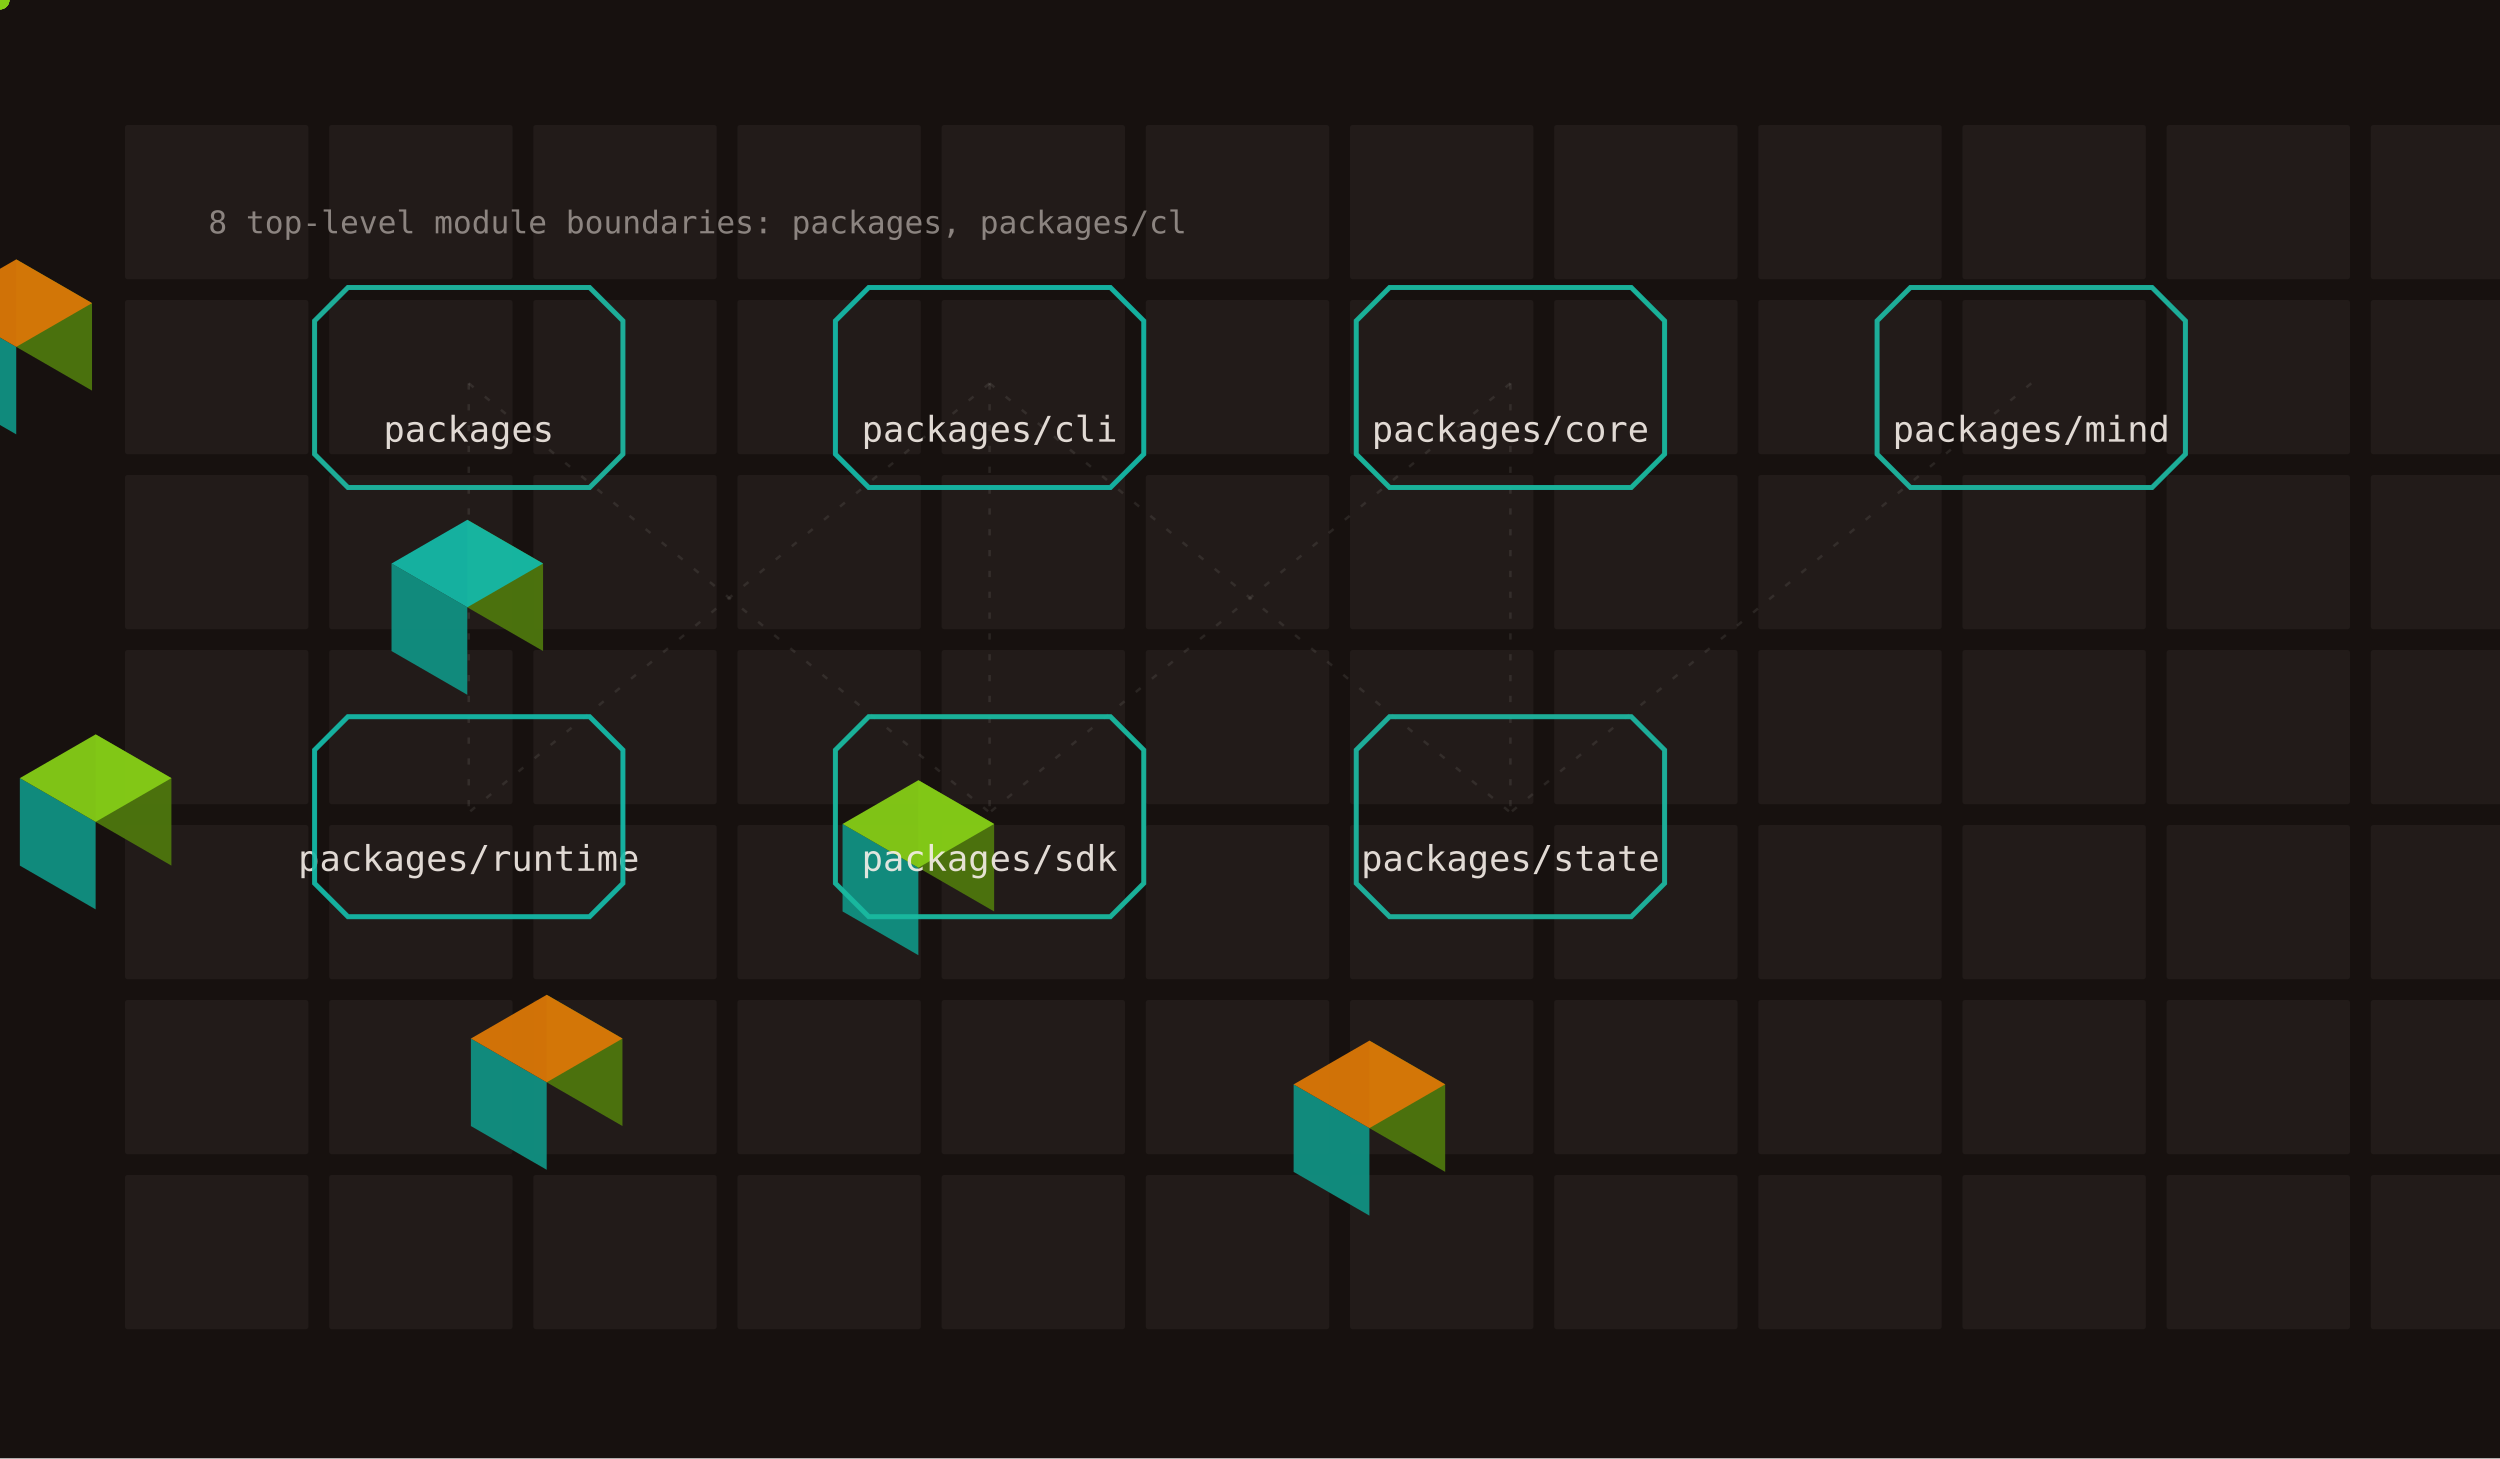
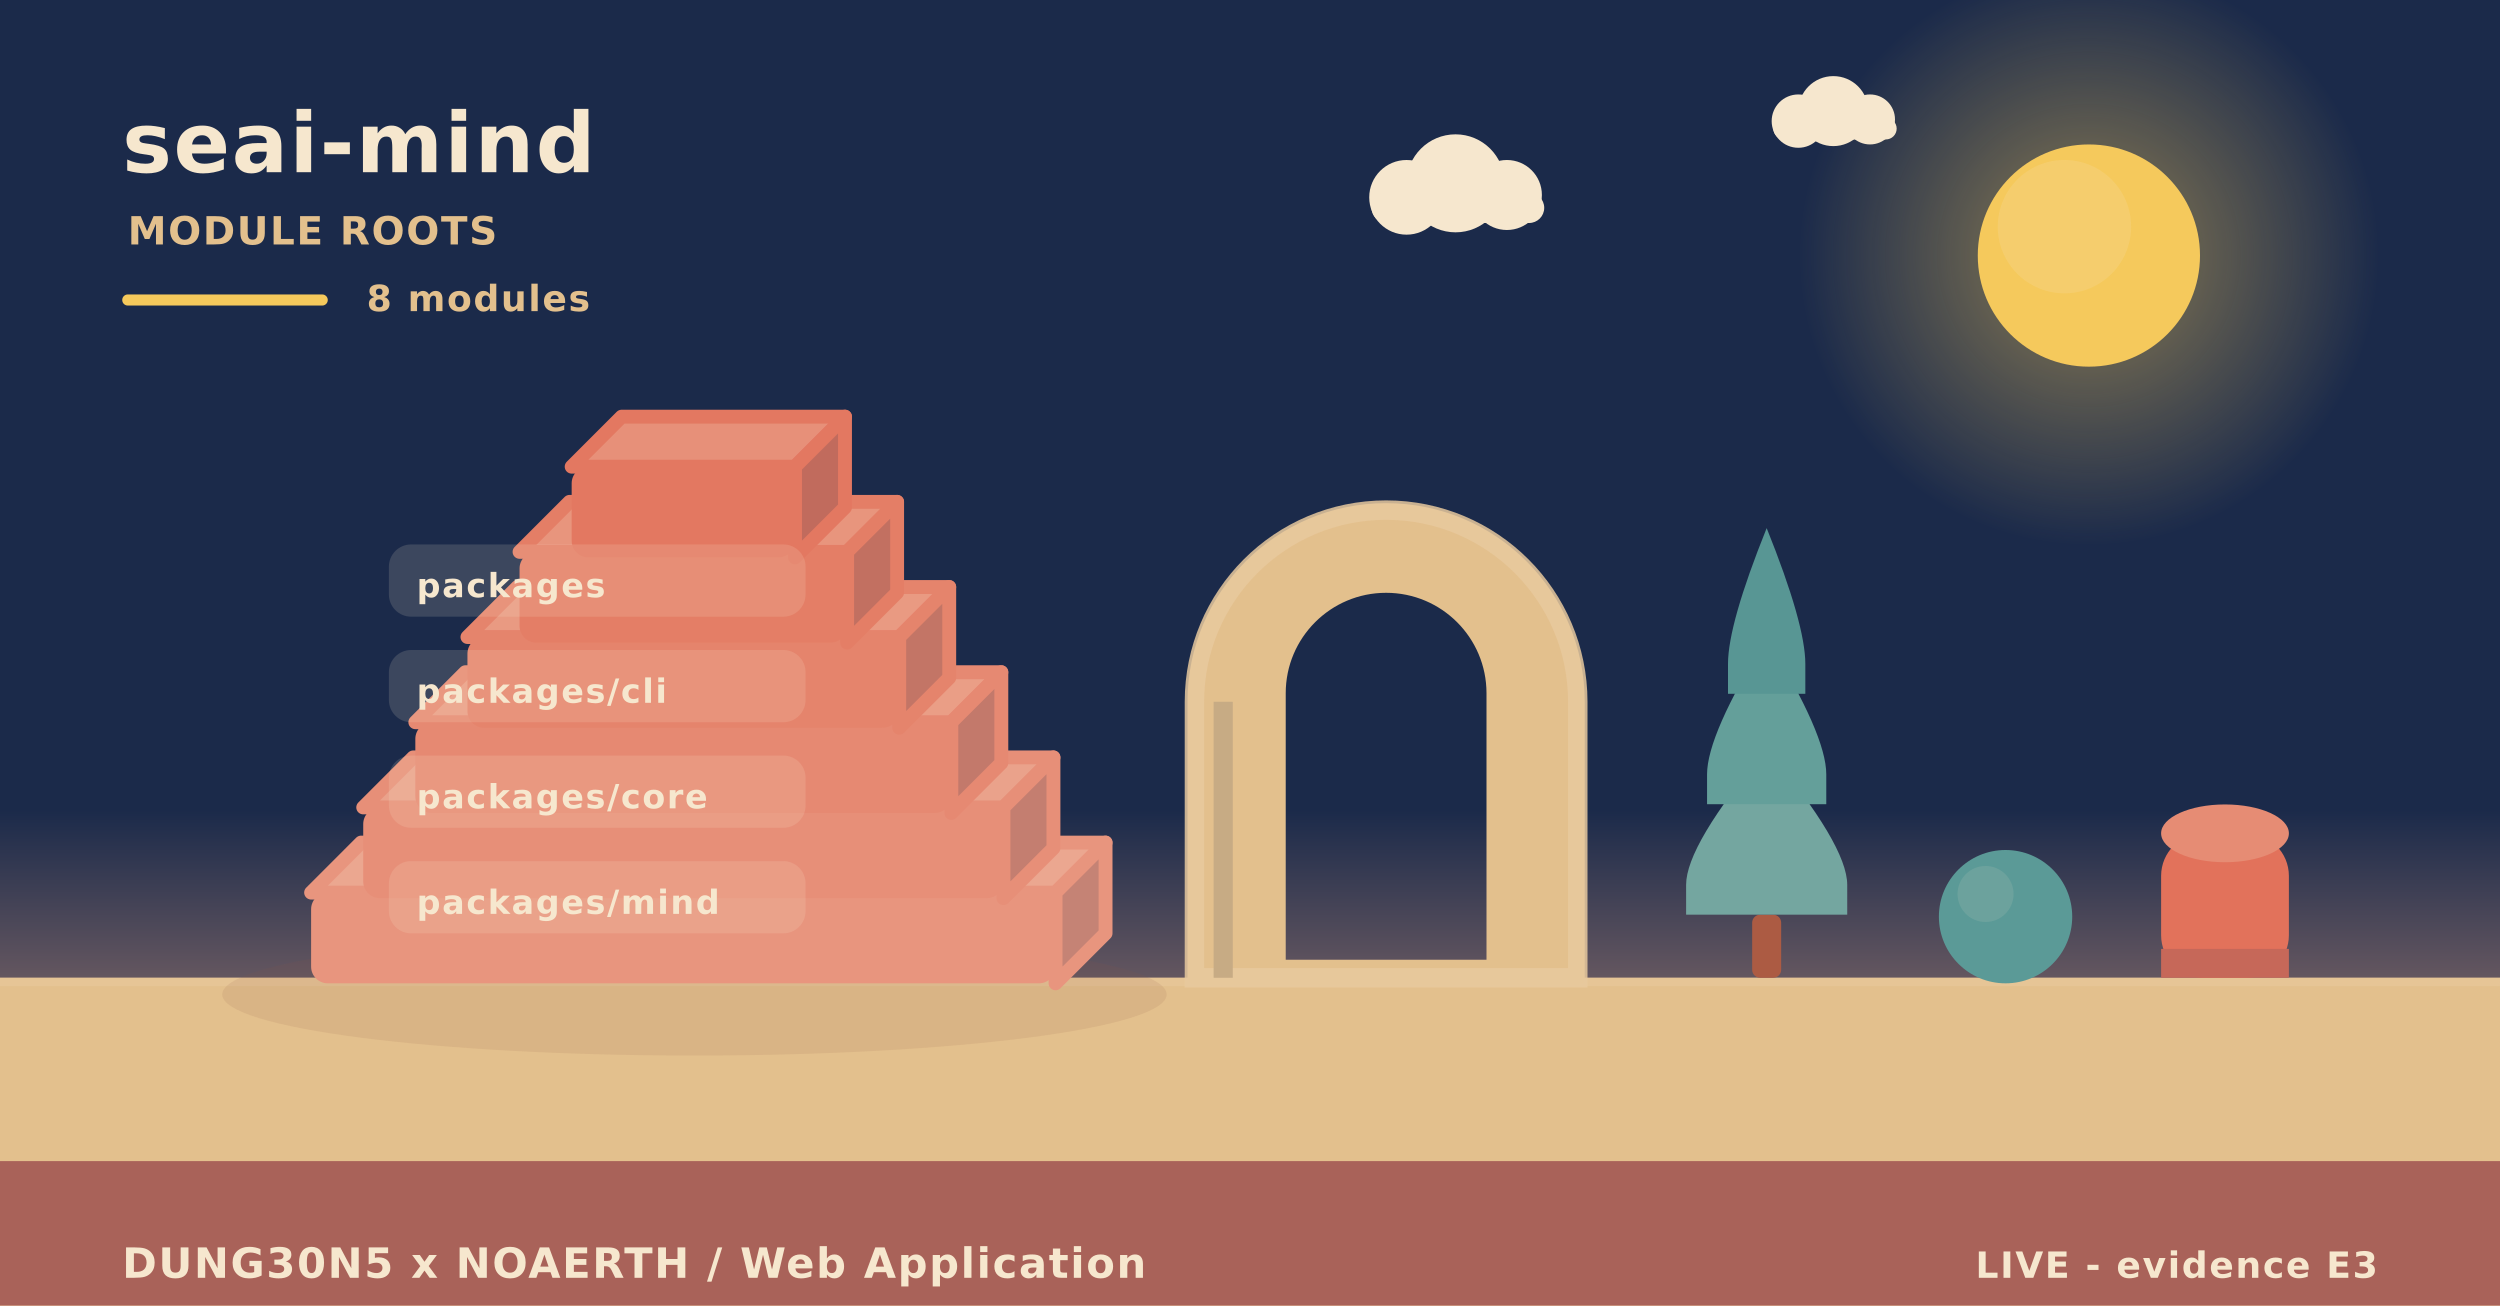
- <svg xmlns="http://www.w3.org/2000/svg" viewBox="0 0 1200 700" width="1200" height="700" role="img" aria-label="seai-mind architecture">
-   <rect width="1200" height="700" fill="#17110f" />
-   <defs>
-     <linearGradient id="ga" x1="0" y1="0" x2="1" y2="1">
-       <stop offset="0%" stop-color="#d97706" />
-       <stop offset="100%" stop-color="#14b8a6" />
-     </linearGradient>
-   </defs>
-   <rect x="60.00" y="60.00" width="88.00" height="74.00" rx="1.20" fill="#f6efe9" opacity="0.05" />
-   <rect x="158.00" y="60.00" width="88.00" height="74.00" rx="1.20" fill="#f6efe9" opacity="0.05" />
-   <rect x="256.00" y="60.00" width="88.00" height="74.00" rx="1.20" fill="#f6efe9" opacity="0.05" />
-   <rect x="354.00" y="60.00" width="88.00" height="74.00" rx="1.20" fill="#f6efe9" opacity="0.05" />
-   <rect x="452.00" y="60.00" width="88.00" height="74.00" rx="1.20" fill="#f6efe9" opacity="0.05" />
-   <rect x="550.00" y="60.00" width="88.00" height="74.00" rx="1.20" fill="#f6efe9" opacity="0.05" />
-   <rect x="648.00" y="60.00" width="88.00" height="74.00" rx="1.20" fill="#f6efe9" opacity="0.05" />
-   <rect x="746.00" y="60.00" width="88.00" height="74.00" rx="1.20" fill="#f6efe9" opacity="0.05" />
-   <rect x="844.00" y="60.00" width="88.00" height="74.00" rx="1.20" fill="#f6efe9" opacity="0.05" />
-   <rect x="942.00" y="60.00" width="88.00" height="74.00" rx="1.20" fill="#f6efe9" opacity="0.05" />
-   <rect x="1040.00" y="60.00" width="88.00" height="74.00" rx="1.20" fill="#f6efe9" opacity="0.05" />
-   <rect x="1138.00" y="60.00" width="88.00" height="74.00" rx="1.20" fill="#f6efe9" opacity="0.05" />
-   <rect x="60.00" y="144.00" width="88.00" height="74.00" rx="1.20" fill="#f6efe9" opacity="0.05" />
-   <rect x="158.00" y="144.00" width="88.00" height="74.00" rx="1.20" fill="#f6efe9" opacity="0.05" />
-   <rect x="256.00" y="144.00" width="88.00" height="74.00" rx="1.20" fill="#f6efe9" opacity="0.05" />
-   <rect x="354.00" y="144.00" width="88.00" height="74.00" rx="1.20" fill="#f6efe9" opacity="0.05" />
-   <rect x="452.00" y="144.00" width="88.00" height="74.00" rx="1.20" fill="#f6efe9" opacity="0.05" />
-   <rect x="550.00" y="144.00" width="88.00" height="74.00" rx="1.20" fill="#f6efe9" opacity="0.05" />
-   <rect x="648.00" y="144.00" width="88.00" height="74.00" rx="1.20" fill="#f6efe9" opacity="0.05" />
-   <rect x="746.00" y="144.00" width="88.00" height="74.00" rx="1.20" fill="#f6efe9" opacity="0.05" />
-   <rect x="844.00" y="144.00" width="88.00" height="74.00" rx="1.20" fill="#f6efe9" opacity="0.05" />
-   <rect x="942.00" y="144.00" width="88.00" height="74.00" rx="1.20" fill="#f6efe9" opacity="0.05" />
-   <rect x="1040.00" y="144.00" width="88.00" height="74.00" rx="1.20" fill="#f6efe9" opacity="0.05" />
-   <rect x="1138.00" y="144.00" width="88.00" height="74.00" rx="1.20" fill="#f6efe9" opacity="0.05" />
-   <rect x="60.00" y="228.00" width="88.00" height="74.00" rx="1.20" fill="#f6efe9" opacity="0.05" />
-   <rect x="158.00" y="228.00" width="88.00" height="74.00" rx="1.20" fill="#f6efe9" opacity="0.05" />
-   <rect x="256.00" y="228.00" width="88.00" height="74.00" rx="1.20" fill="#f6efe9" opacity="0.05" />
-   <rect x="354.00" y="228.00" width="88.00" height="74.00" rx="1.20" fill="#f6efe9" opacity="0.05" />
-   <rect x="452.00" y="228.00" width="88.00" height="74.00" rx="1.20" fill="#f6efe9" opacity="0.05" />
-   <rect x="550.00" y="228.00" width="88.00" height="74.00" rx="1.20" fill="#f6efe9" opacity="0.05" />
-   <rect x="648.00" y="228.00" width="88.00" height="74.00" rx="1.20" fill="#f6efe9" opacity="0.05" />
-   <rect x="746.00" y="228.00" width="88.00" height="74.00" rx="1.20" fill="#f6efe9" opacity="0.05" />
-   <rect x="844.00" y="228.00" width="88.00" height="74.00" rx="1.20" fill="#f6efe9" opacity="0.05" />
-   <rect x="942.00" y="228.00" width="88.00" height="74.00" rx="1.20" fill="#f6efe9" opacity="0.05" />
-   <rect x="1040.00" y="228.00" width="88.00" height="74.00" rx="1.20" fill="#f6efe9" opacity="0.05" />
-   <rect x="1138.00" y="228.00" width="88.00" height="74.00" rx="1.20" fill="#f6efe9" opacity="0.05" />
-   <rect x="60.00" y="312.00" width="88.00" height="74.00" rx="1.20" fill="#f6efe9" opacity="0.05" />
-   <rect x="158.00" y="312.00" width="88.00" height="74.00" rx="1.20" fill="#f6efe9" opacity="0.05" />
-   <rect x="256.00" y="312.00" width="88.00" height="74.00" rx="1.20" fill="#f6efe9" opacity="0.05" />
-   <rect x="354.00" y="312.00" width="88.00" height="74.00" rx="1.20" fill="#f6efe9" opacity="0.05" />
-   <rect x="452.00" y="312.00" width="88.00" height="74.00" rx="1.20" fill="#f6efe9" opacity="0.05" />
-   <rect x="550.00" y="312.00" width="88.00" height="74.00" rx="1.20" fill="#f6efe9" opacity="0.05" />
-   <rect x="648.00" y="312.00" width="88.00" height="74.00" rx="1.20" fill="#f6efe9" opacity="0.05" />
-   <rect x="746.00" y="312.00" width="88.00" height="74.00" rx="1.20" fill="#f6efe9" opacity="0.05" />
-   <rect x="844.00" y="312.00" width="88.00" height="74.00" rx="1.20" fill="#f6efe9" opacity="0.05" />
-   <rect x="942.00" y="312.00" width="88.00" height="74.00" rx="1.20" fill="#f6efe9" opacity="0.05" />
-   <rect x="1040.00" y="312.00" width="88.00" height="74.00" rx="1.20" fill="#f6efe9" opacity="0.05" />
-   <rect x="1138.00" y="312.00" width="88.00" height="74.00" rx="1.20" fill="#f6efe9" opacity="0.05" />
-   <rect x="60.00" y="396.00" width="88.00" height="74.00" rx="1.20" fill="#f6efe9" opacity="0.05" />
-   <rect x="158.00" y="396.00" width="88.00" height="74.00" rx="1.20" fill="#f6efe9" opacity="0.05" />
-   <rect x="256.00" y="396.00" width="88.00" height="74.00" rx="1.20" fill="#f6efe9" opacity="0.05" />
-   <rect x="354.00" y="396.00" width="88.00" height="74.00" rx="1.20" fill="#f6efe9" opacity="0.05" />
-   <rect x="452.00" y="396.00" width="88.00" height="74.00" rx="1.20" fill="#f6efe9" opacity="0.05" />
-   <rect x="550.00" y="396.00" width="88.00" height="74.00" rx="1.20" fill="#f6efe9" opacity="0.05" />
-   <rect x="648.00" y="396.00" width="88.00" height="74.00" rx="1.20" fill="#f6efe9" opacity="0.05" />
-   <rect x="746.00" y="396.00" width="88.00" height="74.00" rx="1.20" fill="#f6efe9" opacity="0.05" />
-   <rect x="844.00" y="396.00" width="88.00" height="74.00" rx="1.20" fill="#f6efe9" opacity="0.05" />
-   <rect x="942.00" y="396.00" width="88.00" height="74.00" rx="1.20" fill="#f6efe9" opacity="0.05" />
-   <rect x="1040.00" y="396.00" width="88.00" height="74.00" rx="1.20" fill="#f6efe9" opacity="0.05" />
-   <rect x="1138.00" y="396.00" width="88.00" height="74.00" rx="1.20" fill="#f6efe9" opacity="0.05" />
-   <rect x="60.00" y="480.00" width="88.00" height="74.00" rx="1.20" fill="#f6efe9" opacity="0.05" />
-   <rect x="158.00" y="480.00" width="88.00" height="74.00" rx="1.20" fill="#f6efe9" opacity="0.05" />
-   <rect x="256.00" y="480.00" width="88.00" height="74.00" rx="1.20" fill="#f6efe9" opacity="0.05" />
-   <rect x="354.00" y="480.00" width="88.00" height="74.00" rx="1.20" fill="#f6efe9" opacity="0.05" />
-   <rect x="452.00" y="480.00" width="88.00" height="74.00" rx="1.20" fill="#f6efe9" opacity="0.05" />
-   <rect x="550.00" y="480.00" width="88.00" height="74.00" rx="1.20" fill="#f6efe9" opacity="0.05" />
-   <rect x="648.00" y="480.00" width="88.00" height="74.00" rx="1.20" fill="#f6efe9" opacity="0.05" />
-   <rect x="746.00" y="480.00" width="88.00" height="74.00" rx="1.20" fill="#f6efe9" opacity="0.05" />
-   <rect x="844.00" y="480.00" width="88.00" height="74.00" rx="1.20" fill="#f6efe9" opacity="0.05" />
-   <rect x="942.00" y="480.00" width="88.00" height="74.00" rx="1.20" fill="#f6efe9" opacity="0.05" />
-   <rect x="1040.00" y="480.00" width="88.00" height="74.00" rx="1.20" fill="#f6efe9" opacity="0.05" />
-   <rect x="1138.00" y="480.00" width="88.00" height="74.00" rx="1.20" fill="#f6efe9" opacity="0.05" />
-   <rect x="60.00" y="564.00" width="88.00" height="74.00" rx="1.20" fill="#f6efe9" opacity="0.05" />
-   <rect x="158.00" y="564.00" width="88.00" height="74.00" rx="1.20" fill="#f6efe9" opacity="0.05" />
-   <rect x="256.00" y="564.00" width="88.00" height="74.00" rx="1.20" fill="#f6efe9" opacity="0.05" />
-   <rect x="354.00" y="564.00" width="88.00" height="74.00" rx="1.20" fill="#f6efe9" opacity="0.05" />
-   <rect x="452.00" y="564.00" width="88.00" height="74.00" rx="1.20" fill="#f6efe9" opacity="0.05" />
-   <rect x="550.00" y="564.00" width="88.00" height="74.00" rx="1.20" fill="#f6efe9" opacity="0.05" />
-   <rect x="648.00" y="564.00" width="88.00" height="74.00" rx="1.20" fill="#f6efe9" opacity="0.05" />
-   <rect x="746.00" y="564.00" width="88.00" height="74.00" rx="1.20" fill="#f6efe9" opacity="0.05" />
-   <rect x="844.00" y="564.00" width="88.00" height="74.00" rx="1.20" fill="#f6efe9" opacity="0.05" />
-   <rect x="942.00" y="564.00" width="88.00" height="74.00" rx="1.20" fill="#f6efe9" opacity="0.05" />
-   <rect x="1040.00" y="564.00" width="88.00" height="74.00" rx="1.20" fill="#f6efe9" opacity="0.05" />
-   <rect x="1138.00" y="564.00" width="88.00" height="74.00" rx="1.20" fill="#f6efe9" opacity="0.05" />
-   <line x1="225.00" y1="184.00" x2="225.00" y2="390.00" stroke="rgba(246,239,233,0.160)" stroke-width="1.20" opacity="0.55" stroke-dasharray="3 7" />
-   <line x1="225.00" y1="184.00" x2="475.00" y2="390.00" stroke="rgba(246,239,233,0.160)" stroke-width="1.20" opacity="0.55" stroke-dasharray="3 7" />
-   <line x1="475.00" y1="184.00" x2="225.00" y2="390.00" stroke="rgba(246,239,233,0.160)" stroke-width="1.20" opacity="0.55" stroke-dasharray="3 7" />
-   <line x1="475.00" y1="184.00" x2="475.00" y2="390.00" stroke="rgba(246,239,233,0.160)" stroke-width="1.20" opacity="0.55" stroke-dasharray="3 7" />
-   <line x1="475.00" y1="184.00" x2="725.00" y2="390.00" stroke="rgba(246,239,233,0.160)" stroke-width="1.20" opacity="0.55" stroke-dasharray="3 7" />
-   <line x1="725.00" y1="184.00" x2="475.00" y2="390.00" stroke="rgba(246,239,233,0.160)" stroke-width="1.20" opacity="0.55" stroke-dasharray="3 7" />
-   <line x1="725.00" y1="184.00" x2="725.00" y2="390.00" stroke="rgba(246,239,233,0.160)" stroke-width="1.20" opacity="0.55" stroke-dasharray="3 7" />
-   <line x1="975.00" y1="184.00" x2="725.00" y2="390.00" stroke="rgba(246,239,233,0.160)" stroke-width="1.20" opacity="0.55" stroke-dasharray="3 7" />
-   <path d="M167.00,138.00 H283.00 L299.00,154.00 V218.00 L283.00,234.00 H167.00 L151.00,218.00 V154.00 Z" fill="none" stroke="rgba(217,119,6,0.550)" stroke-width="1.80" opacity="0.90" />
-   <polygon points="7.79,166.50 44.17,187.50 44.17,145.50 7.79,124.50" fill="#4d760d" opacity="0.95" />
-   <polygon points="-28.58,187.50 7.79,208.50 7.79,166.50 -28.58,145.50" fill="#109081" opacity="0.95" />
-   <polygon points="7.79,124.50 44.17,145.50 7.79,166.50 -28.58,145.50" fill="#d97706" opacity="0.95" />
-   <text x="225" y="212" font-family="ui-monospace,Menlo,monospace" font-size="17" fill="rgba(246,239,233,0.900)" text-anchor="middle">packages</text>
+ <svg xmlns="http://www.w3.org/2000/svg" width="900" height="470" viewBox="0 0 900 470" role="img" aria-label="seai-mind - how it is built">
+   <linearGradient id="skya" x1="0" y1="0" x2="0" y2="1">
+     <stop offset="0" stop-color="#1b2a4a" />
+     <stop offset="0.62" stop-color="#1b2a4a" />
+     <stop offset="1" stop-color="#f3ad8a" />
+   </linearGradient>
+   <rect width="900" height="470" fill="url(#skya)" />
+   <radialGradient id="suna">
+     <stop offset="0.35" stop-color="#f5c95c" stop-opacity="0.34" />
+     <stop offset="1" stop-color="#f5c95c" stop-opacity="0" />
+   </radialGradient>
+   <circle cx="752" cy="92" r="104" fill="url(#suna)" />
+   <circle cx="752" cy="92" r="40" fill="#f5c95c" />
+   <circle cx="743.2" cy="81.6" r="24" fill="#f5d27e" opacity="0.5" />
  <g>
-     <path d="M167.00,138.00 H283.00 L299.00,154.00 V218.00 L283.00,234.00 H167.00 L151.00,218.00 V154.00 Z" fill="none" stroke="#14b8a6" stroke-width="2.40" opacity="0.90" />
-     <animate attributeName="opacity" values="0.25;1.0;0.25" dur="18.3s" begin="0.0s" repeatCount="indefinite" />
+     <circle cx="524" cy="66" r="17.64" fill="#f6e7ce" />
+     <circle cx="506.36" cy="71.04" r="13.44" fill="#f6e7ce" />
+     <circle cx="542.48" cy="70.2" r="12.6" fill="#f6e7ce" />
+     <rect x="493.76" y="69.36" width="62.16" height="10.92" rx="5.46" fill="#f6e7ce" />
+     <animateTransform attributeName="transform" type="translate" values="0 0;24 0;0 0" dur="36s" begin="0s" repeatCount="indefinite" />
  </g>
-   <g opacity="0.9">
-     <circle cx="0.00" cy="0.00" r="4.50" fill="#84cc16" opacity="1.00" />
-     <animateTransform attributeName="transform" type="translate" values="225.00,184.00 475.00,184.00" dur="6.1s" begin="0.0s" repeatCount="indefinite" />
-     <animateTransform attributeName="transform" type="translate" values="475.00,184.00 225.00,184.00" dur="6.1s" begin="3.05s" repeatCount="indefinite" />
+   <g>
+     <circle cx="660" cy="40" r="12.6" fill="#f6e7ce" />
+     <circle cx="647.4" cy="43.6" r="9.6" fill="#f6e7ce" />
+     <circle cx="673.2" cy="43" r="9" fill="#f6e7ce" />
+     <rect x="638.4" y="42.4" width="44.4" height="7.8" rx="3.9" fill="#f6e7ce" />
+     <animateTransform attributeName="transform" type="translate" values="0 0;-18 0;0 0" dur="46s" begin="3s" repeatCount="indefinite" />
  </g>
-   <path d="M417.00,138.00 H533.00 L549.00,154.00 V218.00 L533.00,234.00 H417.00 L401.00,218.00 V154.00 Z" fill="none" stroke="rgba(20,184,166,0.550)" stroke-width="1.80" opacity="0.90" />
-   <polygon points="224.30,291.50 260.67,312.50 260.67,270.50 224.30,249.50" fill="#4d760d" opacity="0.95" />
-   <polygon points="187.93,312.50 224.30,333.50 224.30,291.50 187.93,270.50" fill="#109081" opacity="0.95" />
-   <polygon points="224.30,249.50 260.67,270.50 224.30,291.50 187.93,270.50" fill="#14b8a6" opacity="0.95" />
-   <text x="475" y="212" font-family="ui-monospace,Menlo,monospace" font-size="17" fill="rgba(246,239,233,0.900)" text-anchor="middle">packages/cli</text>
+   <rect x="0" y="352" width="900" height="118" fill="#e3c08d" />
+   <rect x="0" y="352" width="900" height="3" fill="#e6c596" />
+   <text x="44" y="62" font-family="Verdana,DejaVu Sans,sans-serif" font-size="30" font-weight="700" letter-spacing="0.6" fill="#f6e7ce" text-anchor="start">seai-mind</text>
+   <text x="46" y="88" font-family="Verdana,DejaVu Sans,sans-serif" font-size="14" font-weight="700" letter-spacing="0.6" fill="#e3c08d" text-anchor="start">MODULE ROOTS</text>
+   <rect x="44" y="106" width="74" height="4" rx="2" fill="#f5c95c" />
+   <text x="132" y="112" font-family="Verdana,DejaVu Sans,sans-serif" font-size="13" font-weight="700" letter-spacing="0.6" fill="#e3c08d" text-anchor="start">8 modules</text>
+   <ellipse cx="250" cy="358" rx="170" ry="22" fill="rgba(138,90,68,0.11)" />
+   <path d="M112,321.33 L380,321.33 L398,303.33 L130,303.33 Z" fill="#eba790" stroke="#e8957e" stroke-width="5" stroke-linejoin="round" />
+   <path d="M380,321.33 L398,303.33 L398,336 L380,354 Z" fill="#c58375" stroke="#e8957e" stroke-width="5" stroke-linejoin="round" />
+   <rect x="112" y="321.33" width="268" height="32.67" rx="6" fill="#e8957e" />
+   <path d="M130.76,290.67 L361.24,290.67 L379.24,272.67 L148.76,272.67 Z" fill="#eaa28b" stroke="#e78f78" stroke-width="5" stroke-linejoin="round" />
+   <path d="M361.24,290.67 L379.24,272.67 L379.24,305.33 L361.24,323.33 Z" fill="#c47e70" stroke="#e78f78" stroke-width="5" stroke-linejoin="round" />
+   <rect x="130.76" y="290.67" width="230.48" height="32.67" rx="6" fill="#e78f78" />
+   <path d="M149.52,260 L342.48,260 L360.48,242 L167.52,242 Z" fill="#ea9e86" stroke="#e68972" stroke-width="5" stroke-linejoin="round" />
+   <path d="M342.48,260 L360.48,242 L360.48,274.67 L342.48,292.67 Z" fill="#c3796b" stroke="#e68972" stroke-width="5" stroke-linejoin="round" />
+   <rect x="149.52" y="260" width="192.96" height="32.67" rx="6" fill="#e68972" />
+   <path d="M168.28,229.33 L323.72,229.33 L341.72,211.33 L186.28,211.33 Z" fill="#e99a82" stroke="#e5846c" stroke-width="5" stroke-linejoin="round" />
+   <path d="M323.72,229.33 L341.72,211.33 L341.72,244 L323.72,262 Z" fill="#c37566" stroke="#e5846c" stroke-width="5" stroke-linejoin="round" />
+   <rect x="168.28" y="229.33" width="155.44" height="32.67" rx="6" fill="#e5846c" />
+   <path d="M187.04,198.67 L304.96,198.67 L322.96,180.67 L205.04,180.67 Z" fill="#e8957d" stroke="#e47e66" stroke-width="5" stroke-linejoin="round" />
+   <path d="M304.96,198.67 L322.96,180.67 L322.96,213.33 L304.96,231.33 Z" fill="#c27061" stroke="#e47e66" stroke-width="5" stroke-linejoin="round" />
+   <rect x="187.04" y="198.67" width="117.92" height="32.67" rx="6" fill="#e47e66" />
+   <path d="M205.8,168 L286.2,168 L304.2,150 L223.8,150 Z" fill="#e79079" stroke="#e37861" stroke-width="5" stroke-linejoin="round" />
+   <path d="M286.2,168 L304.2,150 L304.2,182.67 L286.2,200.67 Z" fill="#c16b5d" stroke="#e37861" stroke-width="5" stroke-linejoin="round" />
+   <rect x="205.8" y="168" width="80.4" height="32.67" rx="6" fill="#e37861" />
+   <rect x="140" y="196" width="150" height="26" rx="8" fill="rgba(246,231,206,0.16)" opacity="0.94" />
  <g>
-     <path d="M417.00,138.00 H533.00 L549.00,154.00 V218.00 L533.00,234.00 H417.00 L401.00,218.00 V154.00 Z" fill="none" stroke="#14b8a6" stroke-width="2.40" opacity="0.90" />
-     <animate attributeName="opacity" values="0.25;1.0;0.25" dur="18.3s" begin="0.45s" repeatCount="indefinite" />
+     <text x="150" y="215" font-family="Verdana,DejaVu Sans,sans-serif" font-size="12" font-weight="700" letter-spacing="0.6" fill="#f6e7ce" text-anchor="start">packages</text>
+     <animateTransform attributeName="transform" type="translate" values="0 10;0 0" dur="0.7s" begin="0.3s" fill="freeze" />
  </g>
-   <g opacity="0.9">
-     <circle cx="0.00" cy="0.00" r="4.50" fill="#84cc16" opacity="1.00" />
-     <animateTransform attributeName="transform" type="translate" values="475.00,184.00 725.00,184.00" dur="6.1s" begin="0.3s" repeatCount="indefinite" />
-     <animateTransform attributeName="transform" type="translate" values="725.00,184.00 475.00,184.00" dur="6.1s" begin="3.35s" repeatCount="indefinite" />
+   <rect x="140" y="234" width="150" height="26" rx="8" fill="rgba(246,231,206,0.16)" opacity="0.94" />
+   <g>
+     <text x="150" y="253" font-family="Verdana,DejaVu Sans,sans-serif" font-size="12" font-weight="700" letter-spacing="0.6" fill="#f6e7ce" text-anchor="start">packages/cli</text>
+     <animateTransform attributeName="transform" type="translate" values="0 10;0 0" dur="0.7s" begin="0.5s" fill="freeze" />
  </g>
-   <path d="M667.00,138.00 H783.00 L799.00,154.00 V218.00 L783.00,234.00 H667.00 L651.00,218.00 V154.00 Z" fill="none" stroke="rgba(132,204,22,0.550)" stroke-width="1.80" opacity="0.90" />
-   <polygon points="440.81,416.50 477.18,437.50 477.18,395.50 440.81,374.50" fill="#4d760d" opacity="0.95" />
-   <polygon points="404.43,437.50 440.81,458.50 440.81,416.50 404.43,395.50" fill="#109081" opacity="0.95" />
-   <polygon points="440.81,374.50 477.18,395.50 440.81,416.50 404.43,395.50" fill="#84cc16" opacity="0.95" />
-   <text x="725" y="212" font-family="ui-monospace,Menlo,monospace" font-size="17" fill="rgba(246,239,233,0.900)" text-anchor="middle">packages/core</text>
+   <rect x="140" y="272" width="150" height="26" rx="8" fill="rgba(246,231,206,0.16)" opacity="0.94" />
  <g>
-     <path d="M667.00,138.00 H783.00 L799.00,154.00 V218.00 L783.00,234.00 H667.00 L651.00,218.00 V154.00 Z" fill="none" stroke="#14b8a6" stroke-width="2.40" opacity="0.90" />
-     <animate attributeName="opacity" values="0.25;1.0;0.25" dur="18.3s" begin="0.9s" repeatCount="indefinite" />
+     <text x="150" y="291" font-family="Verdana,DejaVu Sans,sans-serif" font-size="12" font-weight="700" letter-spacing="0.6" fill="#f6e7ce" text-anchor="start">packages/core</text>
+     <animateTransform attributeName="transform" type="translate" values="0 10;0 0" dur="0.7s" begin="0.7s" fill="freeze" />
  </g>
-   <g opacity="0.9">
-     <circle cx="0.00" cy="0.00" r="4.50" fill="#84cc16" opacity="1.00" />
-     <animateTransform attributeName="transform" type="translate" values="725.00,184.00 975.00,184.00" dur="6.1s" begin="0.6s" repeatCount="indefinite" />
-     <animateTransform attributeName="transform" type="translate" values="975.00,184.00 725.00,184.00" dur="6.1s" begin="3.65s" repeatCount="indefinite" />
+   <rect x="140" y="310" width="150" height="26" rx="8" fill="rgba(246,231,206,0.16)" opacity="0.94" />
+   <g>
+     <text x="150" y="329" font-family="Verdana,DejaVu Sans,sans-serif" font-size="12" font-weight="700" letter-spacing="0.6" fill="#f6e7ce" text-anchor="start">packages/mind</text>
+     <animateTransform attributeName="transform" type="translate" values="0 10;0 0" dur="0.7s" begin="0.9s" fill="freeze" />
  </g>
-   <path d="M917.00,138.00 H1033.00 L1049.00,154.00 V218.00 L1033.00,234.00 H917.00 L901.00,218.00 V154.00 Z" fill="none" stroke="rgba(217,119,6,0.550)" stroke-width="1.80" opacity="0.90" />
-   <polygon points="657.31,541.50 693.69,562.50 693.69,520.50 657.31,499.50" fill="#4d760d" opacity="0.95" />
-   <polygon points="620.94,562.50 657.31,583.50 657.31,541.50 620.94,520.50" fill="#109081" opacity="0.95" />
-   <polygon points="657.31,499.50 693.69,520.50 657.31,541.50 620.94,520.50" fill="#d97706" opacity="0.95" />
-   <text x="975" y="212" font-family="ui-monospace,Menlo,monospace" font-size="17" fill="rgba(246,239,233,0.900)" text-anchor="middle">packages/mind</text>
-   <g>
-     <path d="M917.00,138.00 H1033.00 L1049.00,154.00 V218.00 L1033.00,234.00 H917.00 L901.00,218.00 V154.00 Z" fill="none" stroke="#14b8a6" stroke-width="2.40" opacity="0.90" />
-     <animate attributeName="opacity" values="0.25;1.0;0.25" dur="18.3s" begin="1.35s" repeatCount="indefinite" />
-   </g>
-   <g opacity="0.9">
-     <circle cx="0.00" cy="0.00" r="4.50" fill="#84cc16" opacity="1.00" />
-     <animateTransform attributeName="transform" type="translate" values="975.00,184.00 225.00,390.00" dur="6.1s" begin="0.9s" repeatCount="indefinite" />
-     <animateTransform attributeName="transform" type="translate" values="225.00,390.00 975.00,184.00" dur="6.1s" begin="3.95s" repeatCount="indefinite" />
-   </g>
-   <path d="M167.00,344.00 H283.00 L299.00,360.00 V424.00 L283.00,440.00 H167.00 L151.00,424.00 V360.00 Z" fill="none" stroke="rgba(20,184,166,0.550)" stroke-width="1.80" opacity="0.90" />
-   <polygon points="-170.61,269.50 -134.23,290.50 -134.23,248.50 -170.61,227.50" fill="#4d760d" opacity="0.95" />
-   <polygon points="-206.98,290.50 -170.61,311.50 -170.61,269.50 -206.98,248.50" fill="#109081" opacity="0.95" />
-   <polygon points="-170.61,227.50 -134.23,248.50 -170.61,269.50 -206.98,248.50" fill="#14b8a6" opacity="0.95" />
-   <text x="225" y="418" font-family="ui-monospace,Menlo,monospace" font-size="17" fill="rgba(246,239,233,0.900)" text-anchor="middle">packages/runtime</text>
-   <g>
-     <path d="M167.00,344.00 H283.00 L299.00,360.00 V424.00 L283.00,440.00 H167.00 L151.00,424.00 V360.00 Z" fill="none" stroke="#14b8a6" stroke-width="2.40" opacity="0.90" />
-     <animate attributeName="opacity" values="0.25;1.0;0.25" dur="18.3s" begin="1.8s" repeatCount="indefinite" />
-   </g>
-   <g opacity="0.9">
-     <circle cx="0.00" cy="0.00" r="4.50" fill="#84cc16" opacity="1.00" />
-     <animateTransform attributeName="transform" type="translate" values="225.00,390.00 475.00,390.00" dur="6.1s" begin="1.2s" repeatCount="indefinite" />
-     <animateTransform attributeName="transform" type="translate" values="475.00,390.00 225.00,390.00" dur="6.1s" begin="4.25s" repeatCount="indefinite" />
-   </g>
-   <path d="M417.00,344.00 H533.00 L549.00,360.00 V424.00 L533.00,440.00 H417.00 L401.00,424.00 V360.00 Z" fill="none" stroke="rgba(132,204,22,0.550)" stroke-width="1.80" opacity="0.90" />
-   <polygon points="45.90,394.50 82.27,415.50 82.27,373.50 45.90,352.50" fill="#4d760d" opacity="0.95" />
-   <polygon points="9.53,415.50 45.90,436.50 45.90,394.50 9.53,373.50" fill="#109081" opacity="0.95" />
-   <polygon points="45.90,352.50 82.27,373.50 45.90,394.50 9.53,373.50" fill="#84cc16" opacity="0.95" />
-   <text x="475" y="418" font-family="ui-monospace,Menlo,monospace" font-size="17" fill="rgba(246,239,233,0.900)" text-anchor="middle">packages/sdk</text>
-   <g>
-     <path d="M417.00,344.00 H533.00 L549.00,360.00 V424.00 L533.00,440.00 H417.00 L401.00,424.00 V360.00 Z" fill="none" stroke="#14b8a6" stroke-width="2.40" opacity="0.90" />
-     <animate attributeName="opacity" values="0.25;1.0;0.25" dur="18.3s" begin="2.25s" repeatCount="indefinite" />
-   </g>
-   <g opacity="0.9">
-     <circle cx="0.00" cy="0.00" r="4.50" fill="#84cc16" opacity="1.00" />
-     <animateTransform attributeName="transform" type="translate" values="475.00,390.00 725.00,390.00" dur="6.1s" begin="1.5s" repeatCount="indefinite" />
-     <animateTransform attributeName="transform" type="translate" values="725.00,390.00 475.00,390.00" dur="6.1s" begin="4.55s" repeatCount="indefinite" />
-   </g>
-   <path d="M667.00,344.00 H783.00 L799.00,360.00 V424.00 L783.00,440.00 H667.00 L651.00,424.00 V360.00 Z" fill="none" stroke="rgba(217,119,6,0.550)" stroke-width="1.80" opacity="0.90" />
-   <polygon points="262.41,519.50 298.78,540.50 298.78,498.50 262.41,477.50" fill="#4d760d" opacity="0.95" />
-   <polygon points="226.03,540.50 262.41,561.50 262.41,519.50 226.03,498.50" fill="#109081" opacity="0.95" />
-   <polygon points="262.41,477.50 298.78,498.50 262.41,519.50 226.03,498.50" fill="#d97706" opacity="0.95" />
-   <text x="725" y="418" font-family="ui-monospace,Menlo,monospace" font-size="17" fill="rgba(246,239,233,0.900)" text-anchor="middle">packages/state</text>
-   <g>
-     <path d="M667.00,344.00 H783.00 L799.00,360.00 V424.00 L783.00,440.00 H667.00 L651.00,424.00 V360.00 Z" fill="none" stroke="#14b8a6" stroke-width="2.40" opacity="0.90" />
-     <animate attributeName="opacity" values="0.25;1.0;0.25" dur="18.3s" begin="2.7s" repeatCount="indefinite" />
-   </g>
-   <g opacity="0.9">
-     <circle cx="0.00" cy="0.00" r="4.50" fill="#84cc16" opacity="1.00" />
-     <animateTransform attributeName="transform" type="translate" values="725.00,390.00 725.00,390.00" dur="6.1s" begin="1.8s" repeatCount="indefinite" />
-     <animateTransform attributeName="transform" type="translate" values="725.00,390.00 725.00,390.00" dur="6.1s" begin="4.85s" repeatCount="indefinite" />
-   </g>
-   <text x="100" y="112" font-family="ui-monospace,Menlo,monospace" font-size="15" fill="rgba(246,239,233,0.500)">8 top-level module boundaries: packages, packages/cl</text>
+   <path d="M430,352 L430,252.64 A69,69 0 0 1 568,252.64 L568,352 Z M460.36,348 L460.36,249.55 A38.64,38.64 0 0 1 537.64,249.55 L537.64,348 Z" fill="#e3c08d" fill-rule="evenodd" stroke="#e3c08d" stroke-width="5" stroke-linejoin="round" />
+   <path d="M430,352 L430,252.64 A69,69 0 0 1 568,252.64 L568,352 Z" fill="none" stroke="#e8c99d" stroke-width="7" stroke-linecap="round" opacity="0.85" />
+   <rect x="436.9" y="252.64" width="6.9" height="99.36" fill="#c7ab84" />
+   <rect x="630.78" y="329.28" width="10.44" height="22.72" rx="2.9" fill="#ac5b43" />
+   <path d="M636,269.64 Q607,304.23 607,318.54 Q607,329.28 607,329.28 L665,329.28 Q665,329.28 665,318.54 Q665,304.23 636,269.64 Z" fill="#74a6a0" />
+   <path d="M636,229.88 Q614.54,264.47 614.54,278.78 Q614.54,289.52 614.54,289.52 L657.46,289.52 Q657.46,289.52 657.46,278.78 Q657.46,264.47 636,229.88 Z" fill="#649f9a" />
+   <path d="M636,190.12 Q622.08,224.71 622.08,239.02 Q622.08,249.76 622.08,249.76 L649.92,249.76 Q649.92,249.76 649.92,239.02 Q649.92,224.71 636,190.12 Z" fill="#589694" />
+   <circle cx="722" cy="330" r="24" fill="#5b9a97" />
+   <circle cx="714.8" cy="321.84" r="10.08" fill="#7aa9a2" opacity="0.55" />
+   <rect x="778" y="300" width="46" height="52" rx="15.33" fill="#e2725b" />
+   <ellipse cx="801" cy="300" rx="23" ry="10.4" fill="#e68c74" />
+   <rect x="778" y="341.6" width="46" height="10.4" fill="#c66859" />
+   <rect x="0" y="418" width="900" height="52" rx="0" fill="#a65c56" opacity="0.94" />
+   <text x="44" y="460" font-family="Verdana,DejaVu Sans,sans-serif" font-size="15" font-weight="700" letter-spacing="0.6" fill="#f6e7ce" text-anchor="start">DUNG30N5 x NOAERTH  /  Web Application</text>
+   <text x="856" y="460" font-family="Verdana,DejaVu Sans,sans-serif" font-size="13" font-weight="700" letter-spacing="0.6" fill="#f6e7ce" text-anchor="end">LIVE  -  evidence E3</text>
</svg>
